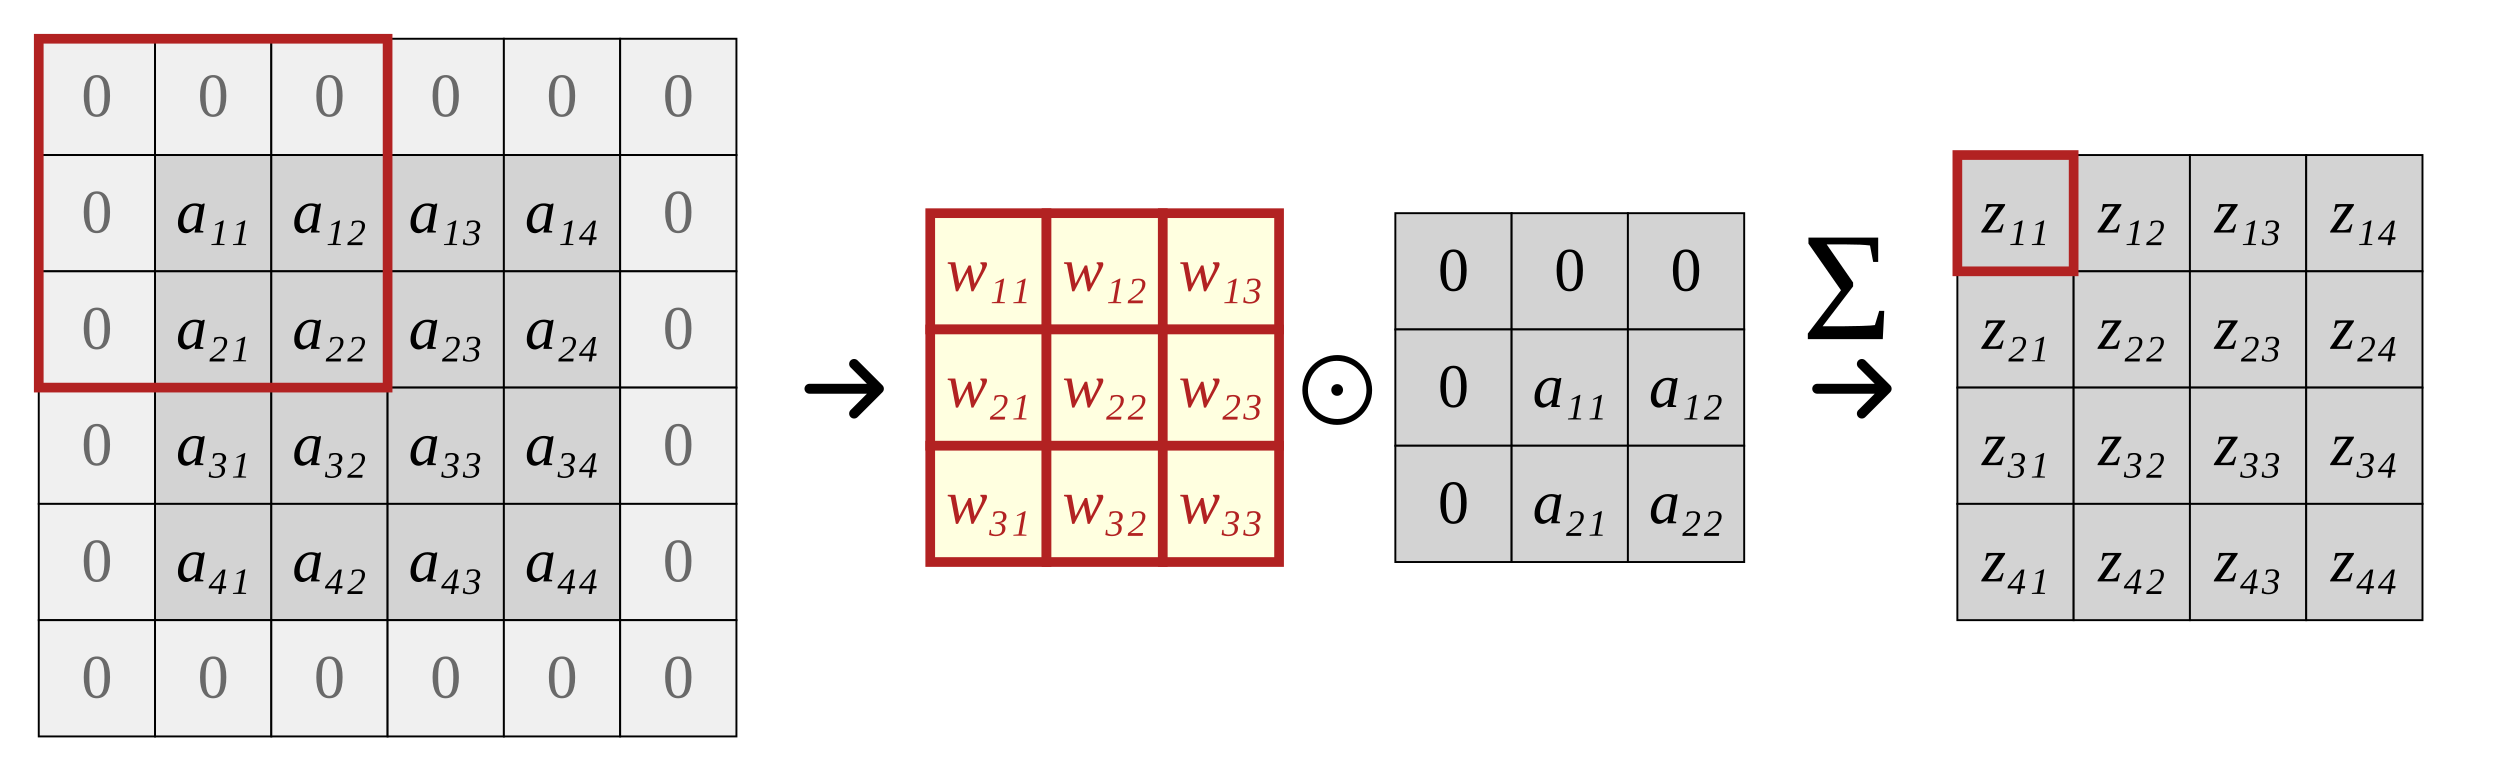
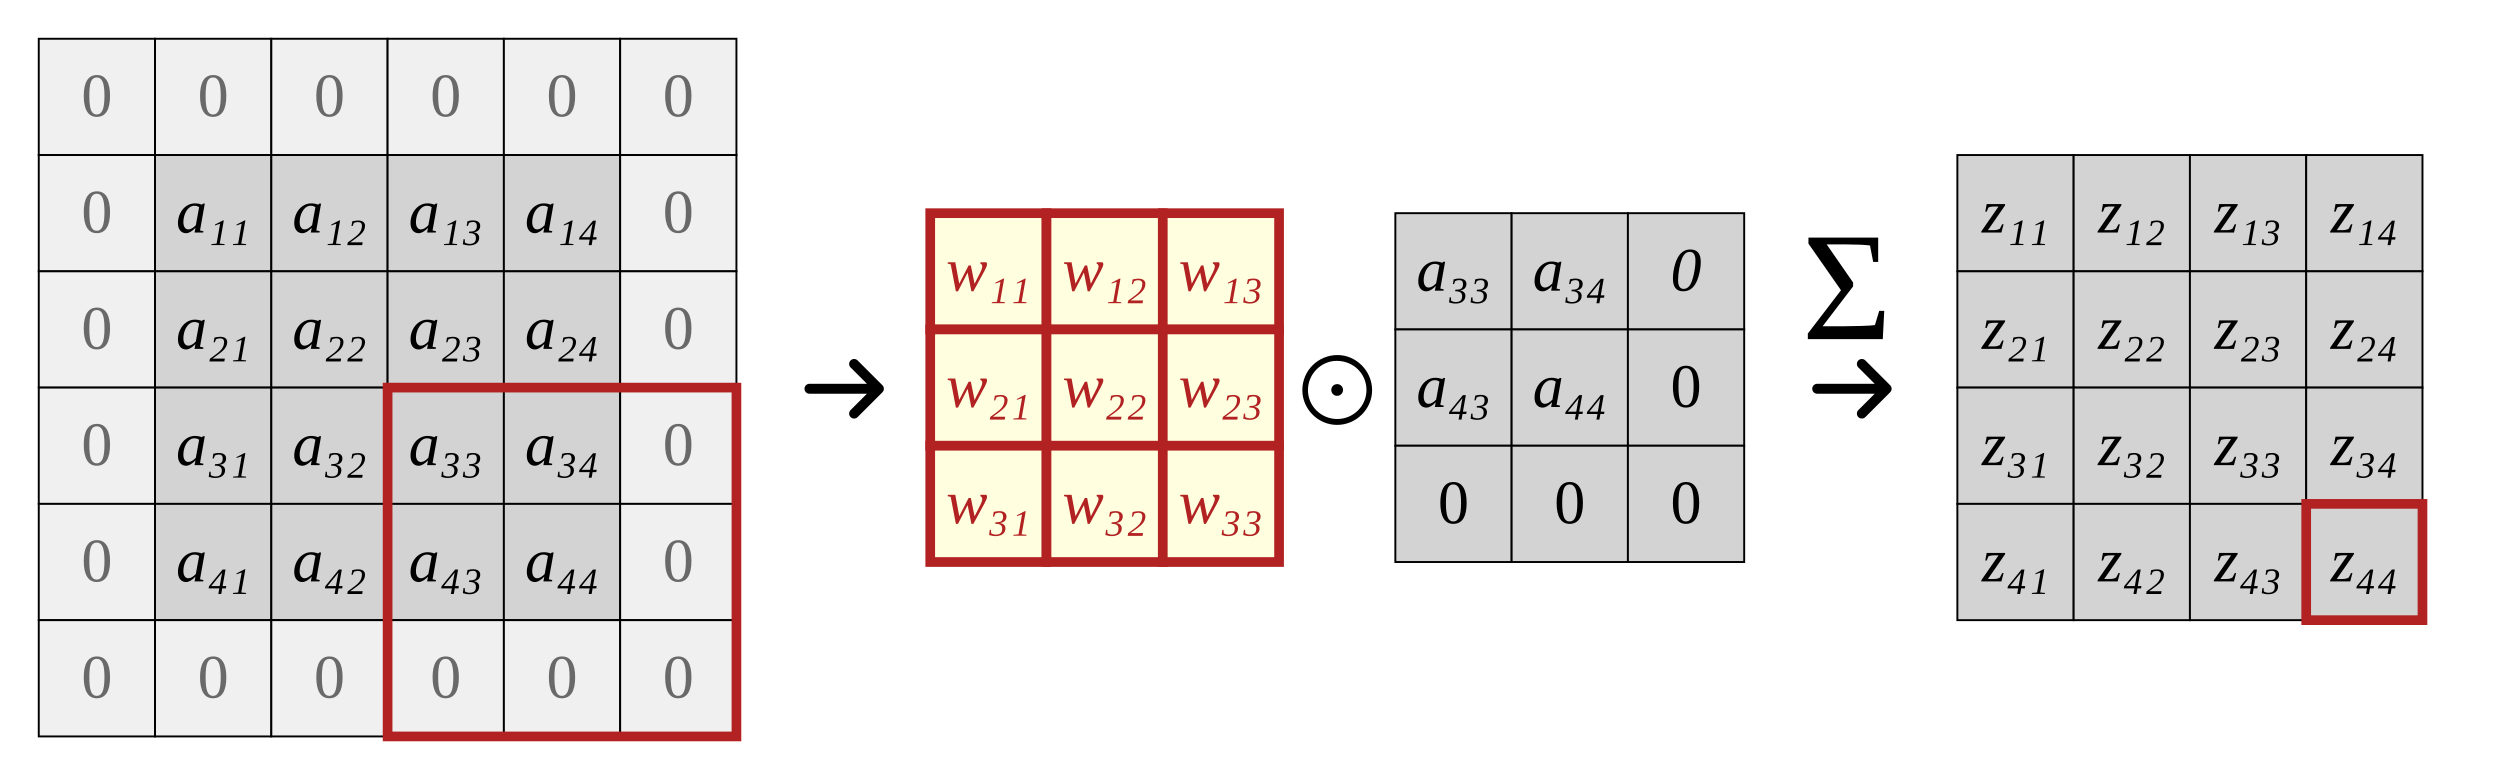
<svg xmlns="http://www.w3.org/2000/svg" width="1290" height="400">
  <g transform="translate(20,20)">
    <rect x="0" y="0" width="60" height="60" fill="#f0f0f0" stroke="black" />
    <text x="30" y="40" font-family="Times New Roman" font-size="32" text-anchor="middle" fill="dimgray">0</text>
    <rect x="60" y="0" width="60" height="60" fill="#f0f0f0" stroke="black" />
    <text x="90" y="40" font-family="Times New Roman" font-size="32" text-anchor="middle" fill="dimgray">0</text>
    <rect x="120" y="0" width="60" height="60" fill="#f0f0f0" stroke="black" />
    <text x="150" y="40" font-family="Times New Roman" font-size="32" text-anchor="middle" fill="dimgray">0</text>
    <rect x="180" y="0" width="60" height="60" fill="#f0f0f0" stroke="black" />
    <text x="210" y="40" font-family="Times New Roman" font-size="32" text-anchor="middle" fill="dimgray">0</text>
    <rect x="240" y="0" width="60" height="60" fill="#f0f0f0" stroke="black" />
    <text x="270" y="40" font-family="Times New Roman" font-size="32" text-anchor="middle" fill="dimgray">0</text>
    <rect x="300" y="0" width="60" height="60" fill="#f0f0f0" stroke="black" />
    <text x="330" y="40" font-family="Times New Roman" font-size="32" text-anchor="middle" fill="dimgray">0</text>
    <rect x="0" y="60" width="60" height="60" fill="#f0f0f0" stroke="black" />
    <text x="30" y="100" font-family="Times New Roman" font-size="32" text-anchor="middle" fill="dimgray">0</text>
    <rect x="60" y="60" width="60" height="60" fill="lightgray" stroke="black" />
    <text x="90" y="100" font-family="Times New Roman" font-style="italic" font-size="32" text-anchor="middle" fill="black">a₁₁</text>
    <rect x="120" y="60" width="60" height="60" fill="lightgray" stroke="black" />
    <text x="150" y="100" font-family="Times New Roman" font-style="italic" font-size="32" text-anchor="middle" fill="black">a₁₂</text>
    <rect x="180" y="60" width="60" height="60" fill="lightgray" stroke="black" />
    <text x="210" y="100" font-family="Times New Roman" font-style="italic" font-size="32" text-anchor="middle" fill="black">a₁₃</text>
    <rect x="240" y="60" width="60" height="60" fill="lightgray" stroke="black" />
    <text x="270" y="100" font-family="Times New Roman" font-style="italic" font-size="32" text-anchor="middle" fill="black">a₁₄</text>
    <rect x="300" y="60" width="60" height="60" fill="#f0f0f0" stroke="black" />
    <text x="330" y="100" font-family="Times New Roman" font-size="32" text-anchor="middle" fill="dimgray">0</text>
    <rect x="0" y="120" width="60" height="60" fill="#f0f0f0" stroke="black" />
    <text x="30" y="160" font-family="Times New Roman" font-size="32" text-anchor="middle" fill="dimgray">0</text>
    <rect x="60" y="120" width="60" height="60" fill="lightgray" stroke="black" />
    <text x="90" y="160" font-family="Times New Roman" font-style="italic" font-size="32" text-anchor="middle" fill="black">a₂₁</text>
    <rect x="120" y="120" width="60" height="60" fill="lightgray" stroke="black" />
    <text x="150" y="160" font-family="Times New Roman" font-style="italic" font-size="32" text-anchor="middle" fill="black">a₂₂</text>
    <rect x="180" y="120" width="60" height="60" fill="lightgray" stroke="black" />
    <text x="210" y="160" font-family="Times New Roman" font-style="italic" font-size="32" text-anchor="middle" fill="black">a₂₃</text>
    <rect x="240" y="120" width="60" height="60" fill="lightgray" stroke="black" />
    <text x="270" y="160" font-family="Times New Roman" font-style="italic" font-size="32" text-anchor="middle" fill="black">a₂₄</text>
    <rect x="300" y="120" width="60" height="60" fill="#f0f0f0" stroke="black" />
    <text x="330" y="160" font-family="Times New Roman" font-size="32" text-anchor="middle" fill="dimgray">0</text>
    <rect x="0" y="180" width="60" height="60" fill="#f0f0f0" stroke="black" />
    <text x="30" y="220" font-family="Times New Roman" font-size="32" text-anchor="middle" fill="dimgray">0</text>
    <rect x="60" y="180" width="60" height="60" fill="lightgray" stroke="black" />
    <text x="90" y="220" font-family="Times New Roman" font-style="italic" font-size="32" text-anchor="middle" fill="black">a₃₁</text>
    <rect x="120" y="180" width="60" height="60" fill="lightgray" stroke="black" />
    <text x="150" y="220" font-family="Times New Roman" font-style="italic" font-size="32" text-anchor="middle" fill="black">a₃₂</text>
    <rect x="180" y="180" width="60" height="60" fill="lightgray" stroke="black" />
    <text x="210" y="220" font-family="Times New Roman" font-style="italic" font-size="32" text-anchor="middle" fill="black">a₃₃</text>
    <rect x="240" y="180" width="60" height="60" fill="lightgray" stroke="black" />
    <text x="270" y="220" font-family="Times New Roman" font-style="italic" font-size="32" text-anchor="middle" fill="black">a₃₄</text>
    <rect x="300" y="180" width="60" height="60" fill="#f0f0f0" stroke="black" />
    <text x="330" y="220" font-family="Times New Roman" font-size="32" text-anchor="middle" fill="dimgray">0</text>
    <rect x="0" y="240" width="60" height="60" fill="#f0f0f0" stroke="black" />
    <text x="30" y="280" font-family="Times New Roman" font-size="32" text-anchor="middle" fill="dimgray">0</text>
    <rect x="60" y="240" width="60" height="60" fill="lightgray" stroke="black" />
    <text x="90" y="280" font-family="Times New Roman" font-style="italic" font-size="32" text-anchor="middle" fill="black">a₄₁</text>
    <rect x="120" y="240" width="60" height="60" fill="lightgray" stroke="black" />
    <text x="150" y="280" font-family="Times New Roman" font-style="italic" font-size="32" text-anchor="middle" fill="black">a₄₂</text>
    <rect x="180" y="240" width="60" height="60" fill="lightgray" stroke="black" />
    <text x="210" y="280" font-family="Times New Roman" font-style="italic" font-size="32" text-anchor="middle" fill="black">a₄₃</text>
    <rect x="240" y="240" width="60" height="60" fill="lightgray" stroke="black" />
    <text x="270" y="280" font-family="Times New Roman" font-style="italic" font-size="32" text-anchor="middle" fill="black">a₄₄</text>
    <rect x="300" y="240" width="60" height="60" fill="#f0f0f0" stroke="black" />
    <text x="330" y="280" font-family="Times New Roman" font-size="32" text-anchor="middle" fill="dimgray">0</text>
    <rect x="0" y="300" width="60" height="60" fill="#f0f0f0" stroke="black" />
    <text x="30" y="340" font-family="Times New Roman" font-size="32" text-anchor="middle" fill="dimgray">0</text>
    <rect x="60" y="300" width="60" height="60" fill="#f0f0f0" stroke="black" />
    <text x="90" y="340" font-family="Times New Roman" font-size="32" text-anchor="middle" fill="dimgray">0</text>
    <rect x="120" y="300" width="60" height="60" fill="#f0f0f0" stroke="black" />
    <text x="150" y="340" font-family="Times New Roman" font-size="32" text-anchor="middle" fill="dimgray">0</text>
    <rect x="180" y="300" width="60" height="60" fill="#f0f0f0" stroke="black" />
    <text x="210" y="340" font-family="Times New Roman" font-size="32" text-anchor="middle" fill="dimgray">0</text>
    <rect x="240" y="300" width="60" height="60" fill="#f0f0f0" stroke="black" />
    <text x="270" y="340" font-family="Times New Roman" font-size="32" text-anchor="middle" fill="dimgray">0</text>
    <rect x="300" y="300" width="60" height="60" fill="#f0f0f0" stroke="black" />
    <text x="330" y="340" font-family="Times New Roman" font-size="32" text-anchor="middle" fill="dimgray">0</text>
  </g>
  <g transform="translate(410, 175) scale(0.08)">
    <path d="M566.6 342.6C579.1 330.1 579.1 309.8 566.6 297.3L406.6 137.3C394.1 124.8 373.8 124.8 361.3 137.3C348.8 149.8 348.8 170.1 361.3 182.6L466.7 288L96 288C78.3 288 64 302.3 64 320C64 337.7 78.3 352 96 352L466.7 352L361.3 457.4C348.8 469.9 348.8 490.2 361.3 502.7C373.8 515.2 394.1 515.2 406.6 502.7L566.6 342.7z" fill="black" />
  </g>
  <g transform="translate(480,110)">
    <rect x="0" y="0" width="60" height="60" fill="#FFFFE0" stroke-width="5" stroke="firebrick" />
    <text x="30" y="40" font-family="Times New Roman" font-style="italic" font-size="32" text-anchor="middle" fill="firebrick">w₁₁</text>
    <rect x="60" y="0" width="60" height="60" fill="#FFFFE0" stroke-width="5" stroke="firebrick" />
    <text x="90" y="40" font-family="Times New Roman" font-style="italic" font-size="32" text-anchor="middle" fill="firebrick">w₁₂</text>
    <rect x="120" y="0" width="60" height="60" fill="#FFFFE0" stroke-width="5" stroke="firebrick" />
    <text x="150" y="40" font-family="Times New Roman" font-style="italic" font-size="32" text-anchor="middle" fill="firebrick">w₁₃</text>
    <rect x="0" y="60" width="60" height="60" fill="#FFFFE0" stroke-width="5" stroke="firebrick" />
    <text x="30" y="100" font-family="Times New Roman" font-style="italic" font-size="32" text-anchor="middle" fill="firebrick">w₂₁</text>
    <rect x="60" y="60" width="60" height="60" fill="#FFFFE0" stroke-width="5" stroke="firebrick" />
    <text x="90" y="100" font-family="Times New Roman" font-style="italic" font-size="32" text-anchor="middle" fill="firebrick">w₂₂</text>
    <rect x="120" y="60" width="60" height="60" fill="#FFFFE0" stroke-width="5" stroke="firebrick" />
    <text x="150" y="100" font-family="Times New Roman" font-style="italic" font-size="32" text-anchor="middle" fill="firebrick">w₂₃</text>
    <rect x="0" y="120" width="60" height="60" fill="#FFFFE0" stroke-width="5" stroke="firebrick" />
    <text x="30" y="160" font-family="Times New Roman" font-style="italic" font-size="32" text-anchor="middle" fill="firebrick">w₃₁</text>
    <rect x="60" y="120" width="60" height="60" fill="#FFFFE0" stroke-width="5" stroke="firebrick" />
    <text x="90" y="160" font-family="Times New Roman" font-style="italic" font-size="32" text-anchor="middle" fill="firebrick">w₃₂</text>
    <rect x="120" y="120" width="60" height="60" fill="#FFFFE0" stroke-width="5" stroke="firebrick" />
    <text x="150" y="160" font-family="Times New Roman" font-style="italic" font-size="32" text-anchor="middle" fill="firebrick">w₃₃</text>
  </g>
  <text x="690" y="218" font-size="50" text-anchor="middle" fill="black">⊙</text>
  <g transform="translate(720,110)">
    <rect x="0" y="0" width="60" height="60" fill="lightgray" stroke="black" />
-     <text x="30" y="40" font-family="Times New Roman" font-size="32" text-anchor="middle" fill="black">0</text>
+     <text x="30" y="40" font-family="Times New Roman" font-style="italic" font-size="32" text-anchor="middle" fill="black">a₃₃</text>
    <rect x="60" y="0" width="60" height="60" fill="lightgray" stroke="black" />
-     <text x="90" y="40" font-family="Times New Roman" font-size="32" text-anchor="middle" fill="black">0</text>
+     <text x="90" y="40" font-family="Times New Roman" font-style="italic" font-size="32" text-anchor="middle" fill="black">a₃₄</text>
    <rect x="120" y="0" width="60" height="60" fill="lightgray" stroke="black" />
-     <text x="150" y="40" font-family="Times New Roman" font-size="32" text-anchor="middle" fill="black">0</text>
+     <text x="150" y="40" font-family="Times New Roman" font-style="italic" font-size="32" text-anchor="middle" fill="black">0</text>
    <rect x="0" y="60" width="60" height="60" fill="lightgray" stroke="black" />
-     <text x="30" y="100" font-family="Times New Roman" font-size="32" text-anchor="middle" fill="black">0</text>
+     <text x="30" y="100" font-family="Times New Roman" font-style="italic" font-size="32" text-anchor="middle" fill="black">a₄₃</text>
    <rect x="60" y="60" width="60" height="60" fill="lightgray" stroke="black" />
-     <text x="90" y="100" font-family="Times New Roman" font-style="italic" font-size="32" text-anchor="middle" fill="black">a₁₁</text>
+     <text x="90" y="100" font-family="Times New Roman" font-style="italic" font-size="32" text-anchor="middle" fill="black">a₄₄</text>
    <rect x="120" y="60" width="60" height="60" fill="lightgray" stroke="black" />
-     <text x="150" y="100" font-family="Times New Roman" font-style="italic" font-size="32" text-anchor="middle" fill="black">a₁₂</text>
+     <text x="150" y="100" font-family="Times New Roman" font-size="32" text-anchor="middle" fill="black">0</text>
    <rect x="0" y="120" width="60" height="60" fill="lightgray" stroke="black" />
    <text x="30" y="160" font-family="Times New Roman" font-size="32" text-anchor="middle" fill="black">0</text>
    <rect x="60" y="120" width="60" height="60" fill="lightgray" stroke="black" />
-     <text x="90" y="160" font-family="Times New Roman" font-style="italic" font-size="32" text-anchor="middle" fill="black">a₂₁</text>
+     <text x="90" y="160" font-family="Times New Roman" font-size="32" text-anchor="middle" fill="black">0</text>
    <rect x="120" y="120" width="60" height="60" fill="lightgray" stroke="black" />
-     <text x="150" y="160" font-family="Times New Roman" font-style="italic" font-size="32" text-anchor="middle" fill="black">a₂₂</text>
+     <text x="150" y="160" font-family="Times New Roman" font-size="32" text-anchor="middle" fill="black">0</text>
  </g>
  <g transform="translate(930, 175) scale(0.08)">
    <path d="M566.6 342.6C579.1 330.1 579.1 309.8 566.6 297.3L406.6 137.3C394.1 124.8 373.8 124.8 361.3 137.3C348.8 149.8 348.8 170.1 361.3 182.6L466.7 288L96 288C78.3 288 64 302.3 64 320C64 337.7 78.3 352 96 352L466.7 352L361.3 457.4C348.8 469.9 348.8 490.2 361.3 502.7C373.8 515.2 394.1 515.2 406.6 502.7L566.6 342.7z" fill="black" />
  </g>
  <text x="953" y="175" font-size="80" text-anchor="middle" fill="black">Σ</text>
  <g transform="translate(1010,80)">
    <rect x="0" y="0" width="60" height="60" fill="lightgray" stroke="black" />
    <text x="30" y="40" font-family="Times New Roman" font-style="italic" font-size="32" text-anchor="middle" fill="black">z₁₁</text>
    <rect x="60" y="0" width="60" height="60" fill="lightgray" stroke="black" />
    <text x="90" y="40" font-family="Times New Roman" font-style="italic" font-size="32" text-anchor="middle" fill="black">z₁₂</text>
    <rect x="120" y="0" width="60" height="60" fill="lightgray" stroke="black" />
    <text x="150" y="40" font-family="Times New Roman" font-style="italic" font-size="32" text-anchor="middle" fill="black">z₁₃</text>
    <rect x="180" y="0" width="60" height="60" fill="lightgray" stroke="black" />
    <text x="210" y="40" font-family="Times New Roman" font-style="italic" font-size="32" text-anchor="middle" fill="black">z₁₄</text>
    <rect x="0" y="60" width="60" height="60" fill="lightgray" stroke="black" />
    <text x="30" y="100" font-family="Times New Roman" font-style="italic" font-size="32" text-anchor="middle" fill="black">z₂₁</text>
    <rect x="60" y="60" width="60" height="60" fill="lightgray" stroke="black" />
    <text x="90" y="100" font-family="Times New Roman" font-style="italic" font-size="32" text-anchor="middle" fill="black">z₂₂</text>
    <rect x="120" y="60" width="60" height="60" fill="lightgray" stroke="black" />
    <text x="150" y="100" font-family="Times New Roman" font-style="italic" font-size="32" text-anchor="middle" fill="black">z₂₃</text>
    <rect x="180" y="60" width="60" height="60" fill="lightgray" stroke="black" />
    <text x="210" y="100" font-family="Times New Roman" font-style="italic" font-size="32" text-anchor="middle" fill="black">z₂₄</text>
    <rect x="0" y="120" width="60" height="60" fill="lightgray" stroke="black" />
    <text x="30" y="160" font-family="Times New Roman" font-style="italic" font-size="32" text-anchor="middle" fill="black">z₃₁</text>
    <rect x="60" y="120" width="60" height="60" fill="lightgray" stroke="black" />
    <text x="90" y="160" font-family="Times New Roman" font-style="italic" font-size="32" text-anchor="middle" fill="black">z₃₂</text>
    <rect x="120" y="120" width="60" height="60" fill="lightgray" stroke="black" />
    <text x="150" y="160" font-family="Times New Roman" font-style="italic" font-size="32" text-anchor="middle" fill="black">z₃₃</text>
    <rect x="180" y="120" width="60" height="60" fill="lightgray" stroke="black" />
    <text x="210" y="160" font-family="Times New Roman" font-style="italic" font-size="32" text-anchor="middle" fill="black">z₃₄</text>
    <rect x="0" y="180" width="60" height="60" fill="lightgray" stroke="black" />
    <text x="30" y="220" font-family="Times New Roman" font-style="italic" font-size="32" text-anchor="middle" fill="black">z₄₁</text>
    <rect x="60" y="180" width="60" height="60" fill="lightgray" stroke="black" />
    <text x="90" y="220" font-family="Times New Roman" font-style="italic" font-size="32" text-anchor="middle" fill="black">z₄₂</text>
    <rect x="120" y="180" width="60" height="60" fill="lightgray" stroke="black" />
    <text x="150" y="220" font-family="Times New Roman" font-style="italic" font-size="32" text-anchor="middle" fill="black">z₄₃</text>
    <rect x="180" y="180" width="60" height="60" fill="lightgray" stroke="black" />
    <text x="210" y="220" font-family="Times New Roman" font-style="italic" font-size="32" text-anchor="middle" fill="black">z₄₄</text>
  </g>
-   <rect data-id="input-slider" x="20" y="20" width="180" height="180" fill="none" stroke-width="5" stroke="firebrick" />
-   <rect data-id="output-slider" x="1010" y="80" width="60" height="60" fill="none" stroke-width="5" stroke="firebrick" />
+   <rect data-id="input-slider" x="200" y="200" width="180" height="180" fill="none" stroke-width="5" stroke="firebrick" />
+   <rect data-id="output-slider" x="1190" y="260" width="60" height="60" fill="none" stroke-width="5" stroke="firebrick" />
</svg>
